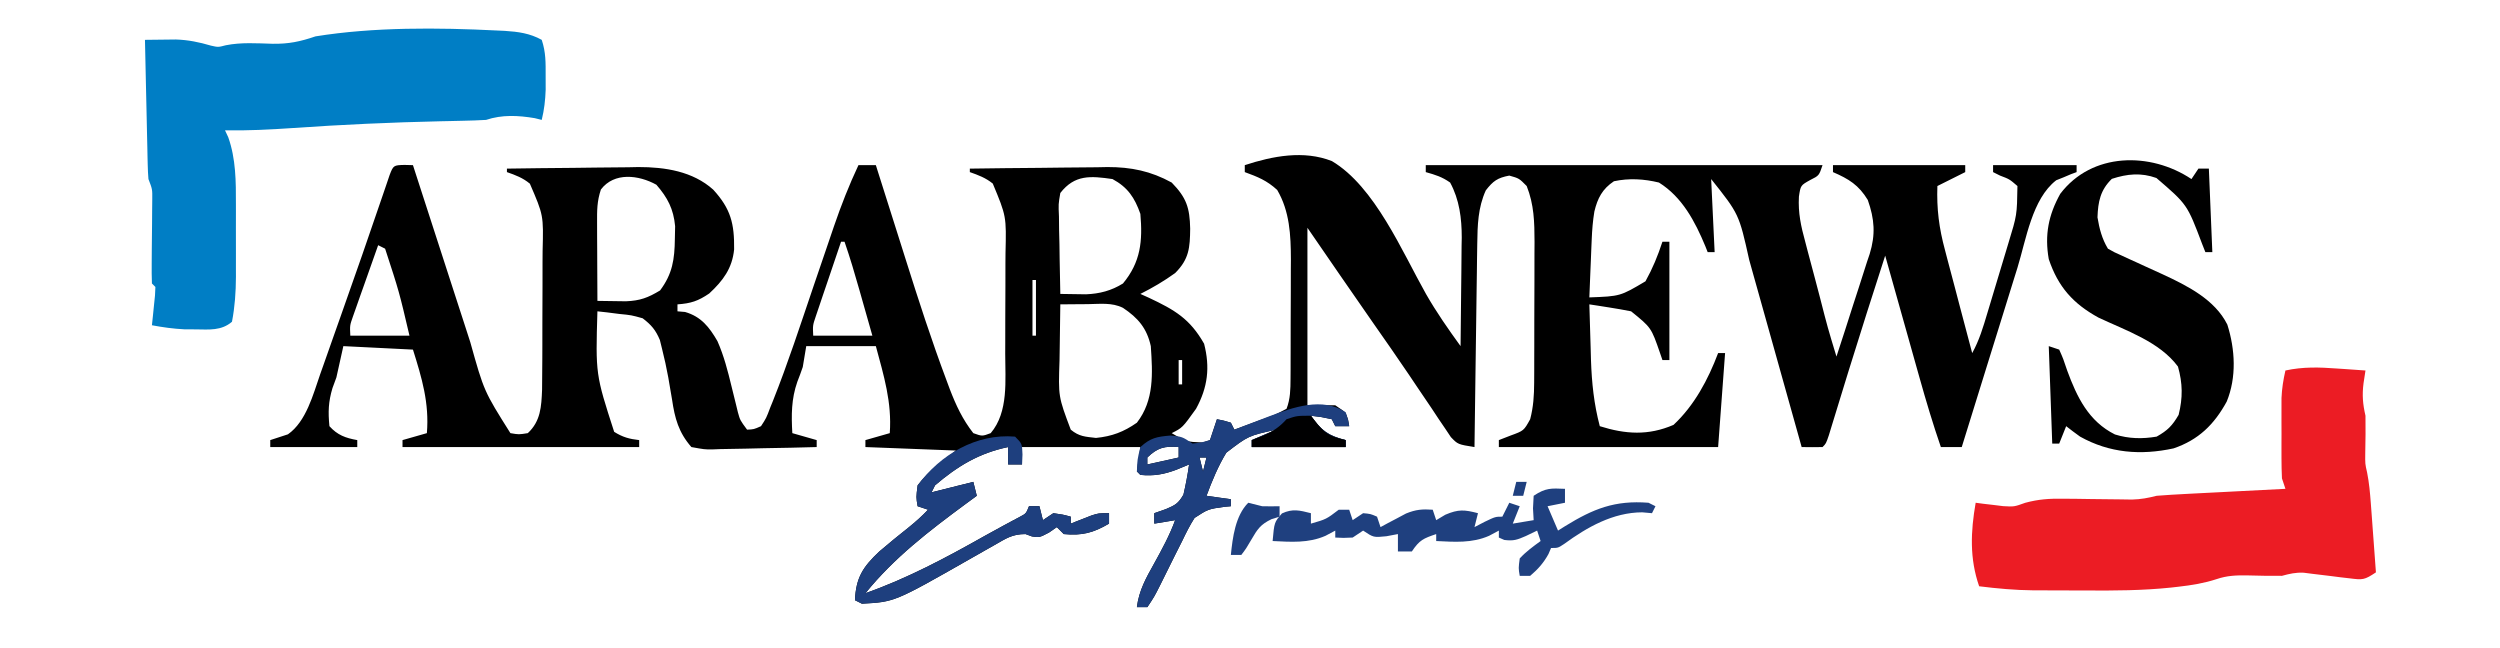
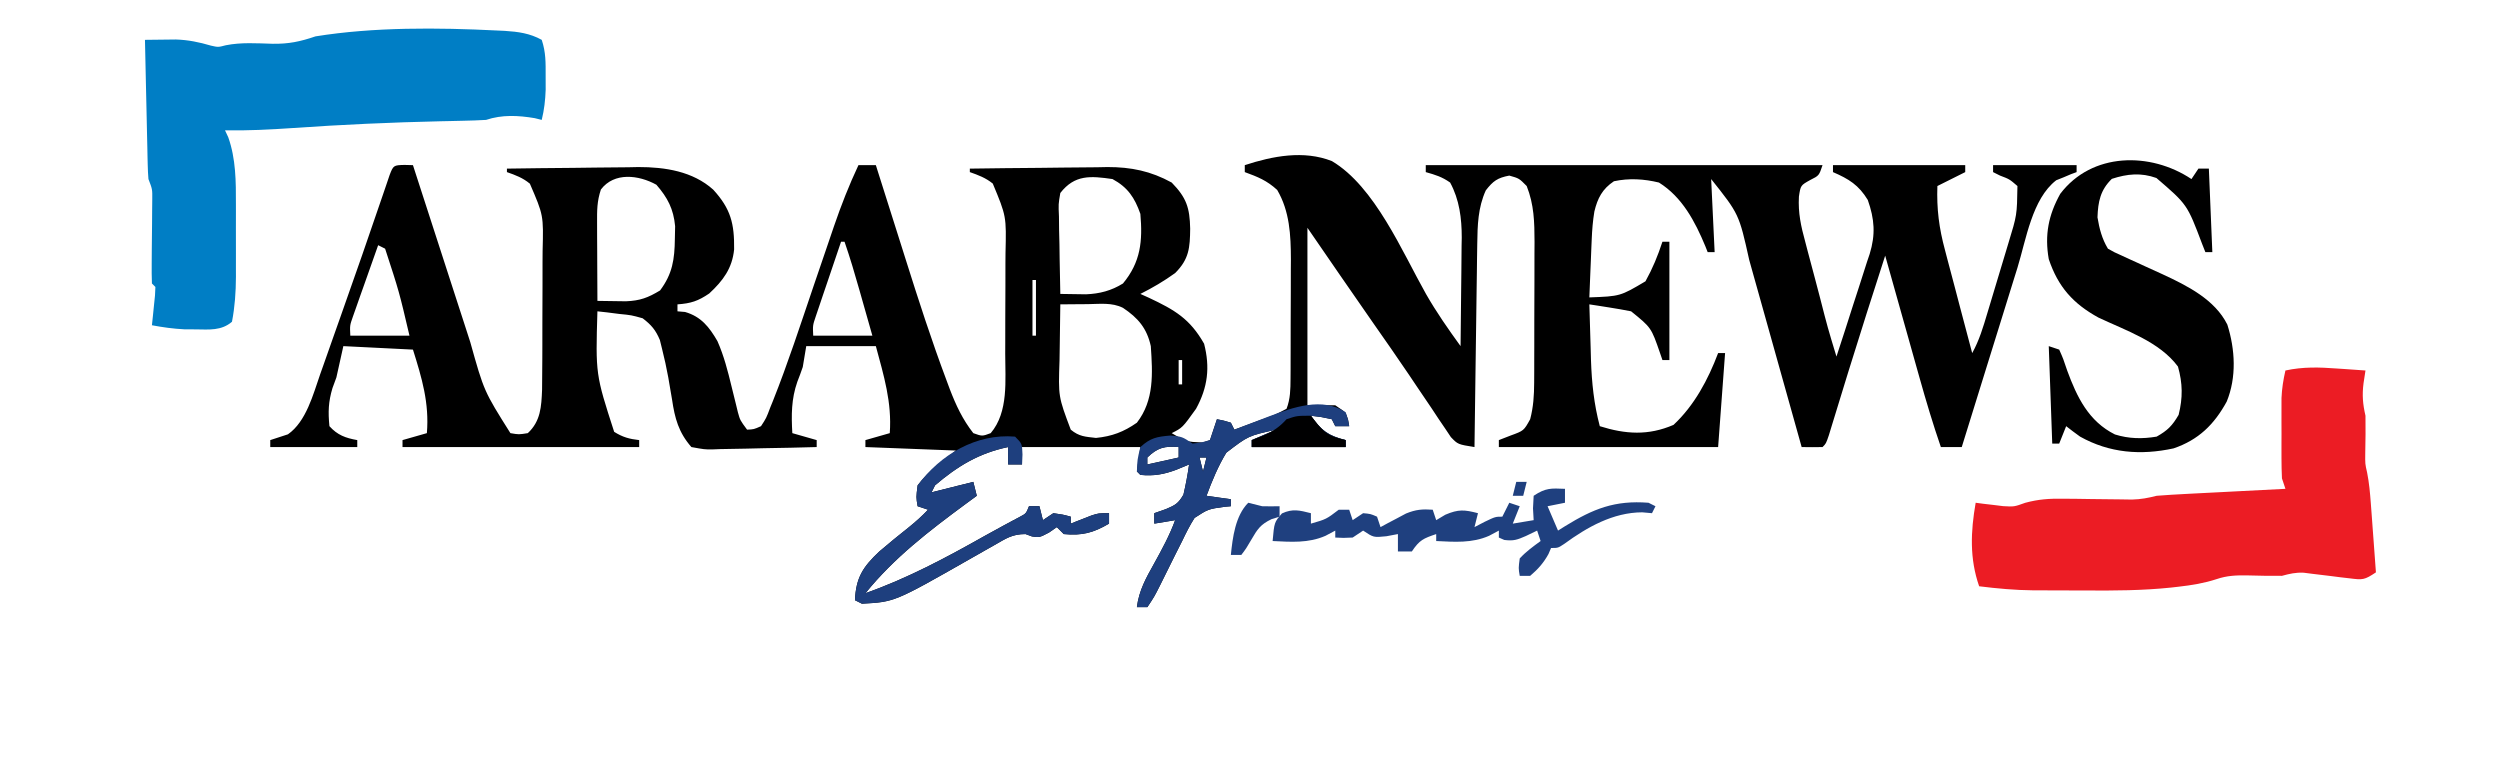
- <svg xmlns="http://www.w3.org/2000/svg" version="1.1" width="653" height="169" viewBox="-32.65 -8.45 718.3 185.9">
+ <svg xmlns="http://www.w3.org/2000/svg" version="1.1" viewBox="-32.65 -8.45 718.3 221.7">
  <path d="M0 0 C1.207 0.031 1.207 0.031 2.438 0.062 C2.687 0.838 2.937 1.613 3.194 2.411 C5.567 9.769 7.949 17.123 10.341 24.474 C11.57 28.253 12.795 32.032 14.013 35.813 C15.191 39.473 16.379 43.13 17.572 46.784 C18.023 48.169 18.47 49.554 18.914 50.941 C22.847 65.006 22.847 65.006 30.438 77.062 C32.853 77.48 32.853 77.48 35.438 77.062 C39.125 73.638 39.341 69.461 39.536 64.618 C39.586 61.623 39.602 58.631 39.605 55.637 C39.609 54.535 39.612 53.432 39.616 52.297 C39.621 49.969 39.623 47.642 39.623 45.315 C39.625 41.773 39.643 38.231 39.662 34.689 C39.665 32.422 39.667 30.154 39.668 27.887 C39.679 26.311 39.679 26.311 39.69 24.704 C39.953 14.459 39.953 14.459 36.032 5.39 C34.003 3.701 31.913 2.932 29.438 2.062 C29.438 1.732 29.438 1.403 29.438 1.062 C35.787 0.96 42.136 0.891 48.487 0.843 C50.643 0.823 52.799 0.796 54.954 0.761 C58.07 0.712 61.185 0.689 64.301 0.672 C65.25 0.651 66.2 0.631 67.178 0.609 C74.86 0.607 82.82 1.816 88.714 7.106 C93.766 12.625 94.803 16.865 94.715 24.273 C94.174 29.715 91.534 33.259 87.562 36.938 C84.34 39.129 82.283 39.788 78.438 40.062 C78.438 40.722 78.438 41.383 78.438 42.062 C79.52 42.155 79.52 42.155 80.625 42.25 C85.225 43.579 87.574 46.571 89.926 50.633 C91.812 54.913 92.9 59.215 94 63.75 C94.413 65.443 94.83 67.134 95.254 68.824 C95.434 69.566 95.614 70.308 95.799 71.073 C96.428 73.345 96.428 73.345 98.438 76.062 C100.37 75.978 100.37 75.978 102.438 75.062 C103.956 72.746 103.956 72.746 105.117 69.645 C105.364 69.041 105.611 68.437 105.865 67.815 C110.191 56.958 113.802 45.81 117.562 34.75 C118.762 31.227 119.964 27.704 121.17 24.183 C121.915 22.007 122.657 19.83 123.394 17.651 C125.453 11.637 127.735 5.818 130.438 0.062 C132.088 0.062 133.738 0.062 135.438 0.062 C135.62 0.642 135.803 1.222 135.991 1.819 C137.931 7.972 139.88 14.123 141.834 20.271 C142.558 22.552 143.279 24.834 143.998 27.116 C147.673 38.774 151.421 50.387 155.719 61.832 C156.034 62.682 156.349 63.532 156.674 64.407 C158.462 69.064 160.355 73.119 163.438 77.062 C165.982 77.979 165.982 77.979 168.438 77.062 C173.628 70.946 172.597 61.793 172.605 54.23 C172.609 53.199 172.612 52.167 172.616 51.104 C172.621 48.928 172.623 46.752 172.623 44.576 C172.625 41.271 172.643 37.967 172.662 34.662 C172.665 32.539 172.667 30.416 172.668 28.293 C172.679 26.828 172.679 26.828 172.69 25.334 C172.942 14.753 172.942 14.753 169.032 5.356 C166.997 3.705 164.896 2.926 162.438 2.062 C162.438 1.732 162.438 1.403 162.438 1.062 C169.09 0.96 175.743 0.891 182.396 0.843 C184.656 0.823 186.916 0.796 189.175 0.761 C192.437 0.712 195.699 0.689 198.961 0.672 C199.959 0.651 200.958 0.631 201.986 0.609 C208.784 0.607 214.433 1.764 220.438 5.062 C224.698 9.427 225.62 12.307 225.75 18.312 C225.684 23.783 225.452 27.048 221.438 31.062 C218.251 33.361 214.949 35.307 211.438 37.062 C212.246 37.426 213.054 37.79 213.887 38.164 C221.305 41.654 225.68 44.204 229.75 51.375 C231.487 58.166 230.824 63.873 227.438 70.062 C223.518 75.522 223.518 75.522 220.438 77.062 C224.602 79.542 224.602 79.542 229.312 79.75 C230.364 79.41 230.364 79.41 231.438 79.062 C232.097 77.082 232.757 75.103 233.438 73.062 C235.375 73.438 235.375 73.438 237.438 74.062 C237.768 74.722 238.097 75.382 238.438 76.062 C240.925 75.165 243.401 74.246 245.875 73.312 C246.582 73.06 247.289 72.807 248.018 72.547 C250.322 71.704 250.322 71.704 253.438 70.062 C254.535 67.22 254.568 64.46 254.583 61.437 C254.589 60.525 254.596 59.614 254.602 58.674 C254.603 57.695 254.604 56.716 254.605 55.707 C254.609 54.691 254.612 53.675 254.616 52.628 C254.621 50.477 254.623 48.326 254.623 46.175 C254.625 42.905 254.643 39.635 254.662 36.365 C254.665 34.271 254.667 32.176 254.668 30.082 C254.679 28.628 254.679 28.628 254.69 27.145 C254.667 20.161 254.35 13.32 250.75 7.188 C247.809 4.485 245.179 3.429 241.438 2.062 C241.438 1.403 241.438 0.743 241.438 0.062 C249.447 -2.562 258.377 -4.288 266.464 -1.107 C278.802 6.206 286.679 24.979 293.501 37.072 C296.489 42.302 299.907 47.187 303.438 52.062 C303.512 46.816 303.566 41.569 303.602 36.322 C303.617 34.54 303.638 32.758 303.664 30.977 C303.701 28.402 303.717 25.829 303.73 23.254 C303.746 22.469 303.761 21.684 303.777 20.876 C303.779 15.365 303.111 9.971 300.438 5.062 C298.1 3.419 296.235 2.854 293.438 2.062 C293.438 1.403 293.438 0.743 293.438 0.062 C331.058 0.062 368.678 0.062 407.438 0.062 C406.438 3.062 406.438 3.062 403.938 4.312 C401.136 5.87 401.136 5.87 400.653 9.103 C400.394 13.855 401.247 17.617 402.492 22.172 C402.824 23.445 402.824 23.445 403.162 24.743 C403.866 27.437 404.589 30.124 405.312 32.812 C405.792 34.634 406.269 36.455 406.746 38.277 C408.911 46.723 408.911 46.723 411.438 55.062 C413.069 50.109 414.671 45.147 416.247 40.176 C416.786 38.489 417.333 36.804 417.889 35.122 C418.689 32.693 419.46 30.256 420.227 27.816 C420.477 27.075 420.728 26.334 420.987 25.571 C422.7 19.975 422.39 15.587 420.438 10.062 C417.825 5.771 415.013 4.038 410.438 2.062 C410.438 1.403 410.438 0.743 410.438 0.062 C422.978 0.062 435.517 0.062 448.438 0.062 C448.438 0.723 448.438 1.383 448.438 2.062 C445.798 3.382 443.158 4.702 440.438 6.062 C440.208 12.634 440.909 18.146 442.625 24.473 C442.847 25.326 443.069 26.178 443.298 27.057 C444.001 29.749 444.719 32.437 445.438 35.125 C445.92 36.963 446.402 38.801 446.883 40.639 C448.056 45.116 449.243 49.59 450.438 54.062 C452.462 50.424 453.602 46.563 454.785 42.594 C455.002 41.876 455.219 41.159 455.442 40.42 C455.898 38.908 456.353 37.395 456.806 35.881 C457.498 33.57 458.195 31.259 458.893 28.949 C459.336 27.477 459.78 26.004 460.223 24.531 C460.43 23.843 460.637 23.154 460.851 22.444 C463.309 14.405 463.309 14.405 463.438 6.062 C461.152 4.091 461.152 4.091 458.438 3.062 C457.777 2.732 457.118 2.402 456.438 2.062 C456.438 1.403 456.438 0.743 456.438 0.062 C464.358 0.062 472.277 0.062 480.438 0.062 C480.438 0.723 480.438 1.383 480.438 2.062 C479.906 2.258 479.375 2.454 478.828 2.656 C477.769 3.105 477.769 3.105 476.688 3.562 C475.991 3.841 475.295 4.119 474.578 4.406 C467.643 9.772 465.937 21.434 463.453 29.5 C462.989 30.991 462.523 32.482 462.058 33.972 C460.842 37.87 459.634 41.77 458.428 45.67 C457.193 49.661 455.95 53.649 454.707 57.637 C452.276 65.443 449.854 73.252 447.438 81.062 C445.457 81.062 443.478 81.062 441.438 81.062 C439.167 74.474 437.181 67.831 435.301 61.121 C435.016 60.113 434.732 59.105 434.439 58.066 C433.541 54.878 432.645 51.689 431.75 48.5 C431.138 46.325 430.525 44.15 429.912 41.975 C428.418 36.671 426.927 31.367 425.438 26.062 C420.118 42.582 420.118 42.582 414.938 59.145 C414.733 59.807 414.529 60.47 414.318 61.153 C413.315 64.41 412.315 67.669 411.321 70.928 C410.777 72.696 410.777 72.696 410.223 74.5 C409.902 75.551 409.581 76.601 409.25 77.684 C408.438 80.062 408.438 80.062 407.438 81.062 C405.438 81.103 403.437 81.105 401.438 81.062 C401.094 79.83 401.094 79.83 400.743 78.573 C398.574 70.803 396.398 63.035 394.213 55.27 C393.09 51.278 391.97 47.286 390.857 43.292 C389.781 39.432 388.698 35.574 387.608 31.718 C387.196 30.251 386.786 28.784 386.379 27.316 C383.44 14.114 383.44 14.114 375.438 4.062 C375.767 10.992 376.098 17.922 376.438 25.062 C375.777 25.062 375.118 25.062 374.438 25.062 C374.218 24.506 373.999 23.949 373.773 23.375 C370.823 16.274 367.14 9.247 360.438 5.062 C356.103 4.012 351.863 3.759 347.5 4.688 C344.175 6.904 342.798 9.556 341.879 13.399 C341.435 16.076 341.232 18.653 341.121 21.363 C341.079 22.34 341.037 23.316 340.994 24.322 C340.935 25.833 340.935 25.833 340.875 27.375 C340.832 28.402 340.789 29.428 340.744 30.486 C340.638 33.012 340.536 35.537 340.438 38.062 C349.308 37.734 349.308 37.734 356.562 33.438 C358.646 29.687 360.103 26.137 361.438 22.062 C362.098 22.062 362.757 22.062 363.438 22.062 C363.438 33.282 363.438 44.502 363.438 56.062 C362.777 56.062 362.118 56.062 361.438 56.062 C361.207 55.387 360.976 54.712 360.738 54.016 C358.221 46.738 358.221 46.738 352.438 42.062 C350.384 41.651 348.319 41.291 346.25 40.969 C345.163 40.797 344.077 40.625 342.957 40.447 C342.126 40.32 341.294 40.193 340.438 40.062 C340.548 44.209 340.679 48.354 340.812 52.5 C340.859 54.247 340.859 54.247 340.906 56.029 C341.13 62.637 341.754 68.665 343.438 75.062 C350.843 77.394 357.368 77.818 364.625 74.688 C370.614 69.098 374.561 61.676 377.438 54.062 C378.098 54.062 378.757 54.062 379.438 54.062 C378.777 62.972 378.118 71.882 377.438 81.062 C356.647 81.062 335.858 81.062 314.438 81.062 C314.438 80.403 314.438 79.743 314.438 79.062 C315.551 78.629 316.665 78.196 317.812 77.75 C321.613 76.363 321.613 76.363 323.438 73.062 C324.366 69.53 324.568 66.2 324.583 62.557 C324.589 61.479 324.596 60.401 324.602 59.29 C324.603 58.135 324.604 56.979 324.605 55.789 C324.609 54.592 324.612 53.395 324.616 52.161 C324.621 49.631 324.623 47.101 324.623 44.571 C324.625 40.709 324.643 36.847 324.662 32.984 C324.665 30.523 324.667 28.063 324.668 25.602 C324.679 23.875 324.679 23.875 324.69 22.113 C324.674 16.4 324.56 11.406 322.438 6.062 C320.259 3.854 320.259 3.854 317.438 3.062 C314.055 3.707 312.8 4.597 310.688 7.312 C308.432 12.274 308.306 17.321 308.232 22.71 C308.212 24.011 308.192 25.312 308.172 26.653 C308.155 28.057 308.138 29.462 308.121 30.867 C308.101 32.316 308.08 33.765 308.058 35.213 C308.003 39.011 307.954 42.808 307.905 46.606 C307.855 50.487 307.799 54.369 307.744 58.25 C307.637 65.854 307.535 73.458 307.438 81.062 C302.66 80.295 302.66 80.295 300.655 78.203 C299.842 76.985 299.842 76.985 299.012 75.742 C298.388 74.826 297.764 73.909 297.122 72.965 C296.463 71.966 295.804 70.967 295.125 69.938 C293.698 67.829 292.271 65.721 290.844 63.613 C289.751 61.984 289.751 61.984 288.637 60.323 C285.192 55.216 281.656 50.173 278.125 45.125 C271.854 36.132 265.649 27.097 259.438 18.062 C259.438 34.892 259.438 51.722 259.438 69.062 C262.077 69.062 264.717 69.062 267.438 69.062 C270.438 71.062 270.438 71.062 271.125 73.188 C271.228 73.806 271.331 74.425 271.438 75.062 C270.118 75.062 268.798 75.062 267.438 75.062 C267.108 74.403 266.777 73.743 266.438 73.062 C263.408 72.405 263.408 72.405 260.438 72.062 C263.321 76.277 265.481 77.823 270.438 79.062 C270.438 79.722 270.438 80.382 270.438 81.062 C261.527 81.062 252.618 81.062 243.438 81.062 C243.438 80.403 243.438 79.743 243.438 79.062 C245.748 78.073 248.058 77.082 250.438 76.062 C242.45 77.831 242.45 77.831 236.135 82.673 C233.748 86.594 232.035 90.77 230.438 95.062 C232.748 95.392 235.058 95.722 237.438 96.062 C237.438 96.722 237.438 97.382 237.438 98.062 C236.846 98.114 236.254 98.166 235.645 98.219 C230.92 98.884 230.92 98.884 227.008 101.414 C225.633 103.566 224.54 105.756 223.438 108.062 C222.771 109.391 222.101 110.717 221.43 112.043 C220.002 114.87 218.598 117.706 217.207 120.551 C215.438 124.062 215.438 124.062 213.438 127.062 C212.447 127.062 211.458 127.062 210.438 127.062 C211.035 122.285 213.064 118.693 215.375 114.562 C217.644 110.464 219.817 106.474 221.438 102.062 C219.458 102.392 217.477 102.722 215.438 103.062 C215.438 102.073 215.438 101.082 215.438 100.062 C217.108 99.475 217.108 99.475 218.812 98.875 C221.503 97.714 222.27 97.345 223.812 94.75 C224.484 91.864 225.028 88.997 225.438 86.062 C224.241 86.558 223.045 87.052 221.812 87.562 C218.226 88.913 215.304 89.44 211.438 89.062 C211.107 88.733 210.778 88.403 210.438 88.062 C210.768 85.752 211.097 83.442 211.438 81.062 C200.218 81.062 188.998 81.062 177.438 81.062 C177.438 82.713 177.438 84.362 177.438 86.062 C176.118 86.062 174.798 86.062 173.438 86.062 C173.438 84.412 173.438 82.763 173.438 81.062 C165.08 82.803 158.908 86.531 152.438 92.062 C152.107 92.722 151.778 93.382 151.438 94.062 C155.398 93.073 159.357 92.082 163.438 91.062 C163.768 92.382 164.097 93.703 164.438 95.062 C163.399 95.824 162.36 96.586 161.289 97.371 C150.768 105.138 140.711 112.829 132.438 123.062 C144.598 118.744 155.658 112.825 166.878 106.496 C168.599 105.532 170.33 104.583 172.067 103.649 C172.883 103.209 173.699 102.769 174.539 102.316 C175.267 101.929 175.995 101.542 176.745 101.143 C178.602 100.161 178.602 100.161 179.438 98.062 C180.428 98.062 181.417 98.062 182.438 98.062 C182.768 99.382 183.097 100.703 183.438 102.062 C184.428 101.403 185.417 100.743 186.438 100.062 C189.125 100.438 189.125 100.438 191.438 101.062 C191.438 101.722 191.438 102.382 191.438 103.062 C191.98 102.846 192.523 102.629 193.082 102.406 C193.797 102.128 194.513 101.849 195.25 101.562 C195.958 101.284 196.665 101.006 197.395 100.719 C199.438 100.062 199.438 100.062 202.438 100.062 C202.438 101.052 202.438 102.043 202.438 103.062 C197.911 105.712 194.684 106.567 189.438 106.062 C188.778 105.403 188.118 104.743 187.438 104.062 C186.324 104.836 186.324 104.836 185.188 105.625 C182.438 107.062 182.438 107.062 180.312 106.75 C179.694 106.523 179.075 106.296 178.438 106.062 C174.62 106.062 172.867 107.315 169.555 109.203 C168.981 109.527 168.407 109.85 167.816 110.183 C165.978 111.22 164.145 112.266 162.312 113.312 C140.791 125.57 140.791 125.57 131.438 126.062 C130.778 125.733 130.118 125.403 129.438 125.062 C129.702 118.58 131.759 115.461 136.438 111.062 C139.233 108.677 142.067 106.358 144.949 104.078 C146.916 102.485 148.702 100.897 150.438 99.062 C149.447 98.733 148.458 98.403 147.438 98.062 C147 95.5 147 95.5 147.438 92.062 C150.522 88.035 154.399 85.091 158.438 82.062 C145.567 81.567 145.567 81.567 132.438 81.062 C132.438 80.403 132.438 79.743 132.438 79.062 C135.903 78.073 135.903 78.073 139.438 77.062 C140.073 68.167 137.737 60.615 135.438 52.062 C128.838 52.062 122.237 52.062 115.438 52.062 C115.108 54.042 114.778 56.023 114.438 58.062 C113.949 59.491 113.43 60.909 112.875 62.312 C111.137 67.266 111.145 71.866 111.438 77.062 C113.748 77.722 116.058 78.382 118.438 79.062 C118.438 79.722 118.438 80.382 118.438 81.062 C113.384 81.211 108.332 81.32 103.276 81.392 C101.557 81.422 99.839 81.463 98.12 81.515 C95.647 81.588 93.177 81.622 90.703 81.648 C89.936 81.679 89.17 81.71 88.379 81.742 C86.196 81.744 86.196 81.744 82.438 81.062 C78.759 76.864 77.667 72.779 76.875 67.375 C76.636 65.959 76.394 64.544 76.148 63.129 C76.031 62.439 75.913 61.75 75.792 61.04 C75.295 58.269 74.683 55.543 74 52.812 C73.795 51.982 73.59 51.152 73.379 50.297 C72.16 47.403 70.936 45.978 68.438 44.062 C65.184 43.154 65.184 43.154 61.688 42.812 C60.517 42.663 59.347 42.513 58.141 42.359 C57.249 42.261 56.357 42.163 55.438 42.062 C54.906 60.16 54.906 60.16 60.25 76.688 C62.676 78.212 64.602 78.747 67.438 79.062 C67.438 79.722 67.438 80.382 67.438 81.062 C44.998 81.062 22.558 81.062 -0.562 81.062 C-0.562 80.403 -0.562 79.743 -0.562 79.062 C2.902 78.073 2.902 78.073 6.438 77.062 C7.156 68.398 5.008 61.256 2.438 53.062 C-4.162 52.733 -10.762 52.403 -17.562 52.062 C-18.223 55.032 -18.883 58.002 -19.562 61.062 C-19.934 62.073 -20.305 63.084 -20.688 64.125 C-21.865 68.077 -21.968 70.938 -21.562 75.062 C-19.237 77.637 -16.938 78.46 -13.562 79.062 C-13.562 79.722 -13.562 80.382 -13.562 81.062 C-21.812 81.062 -30.062 81.062 -38.562 81.062 C-38.562 80.403 -38.562 79.743 -38.562 79.062 C-36.87 78.509 -35.177 77.956 -33.484 77.402 C-28.234 73.742 -26.232 65.916 -24.207 60.105 C-23.752 58.826 -23.752 58.826 -23.288 57.52 C-22.31 54.766 -21.343 52.008 -20.375 49.25 C-19.705 47.356 -19.034 45.462 -18.363 43.569 C-14.206 31.824 -10.094 20.062 -6.089 8.264 C-5.6 6.832 -5.6 6.832 -5.102 5.371 C-4.825 4.554 -4.549 3.738 -4.264 2.896 C-3.2 0.115 -3.095 0.075 0 0 Z M56.438 7.062 C55.298 10.48 55.324 13.097 55.34 16.699 C55.343 17.998 55.346 19.297 55.35 20.635 C55.358 22.007 55.366 23.378 55.375 24.75 C55.38 26.133 55.385 27.517 55.389 28.9 C55.4 32.288 55.417 35.675 55.438 39.062 C57.187 39.095 58.937 39.118 60.688 39.137 C61.662 39.15 62.637 39.164 63.641 39.178 C67.693 39.01 69.961 38.163 73.438 36.062 C77.014 31.294 77.613 27.111 77.688 21.25 C77.713 20.047 77.739 18.845 77.766 17.605 C77.307 12.657 75.607 9.409 72.375 5.688 C67.299 2.879 60.271 2.003 56.438 7.062 Z M188.438 8.062 C187.887 11.251 187.887 11.251 188.047 14.797 C188.06 16.092 188.073 17.388 188.086 18.723 C188.119 20.086 188.153 21.449 188.188 22.812 C188.208 24.191 188.226 25.57 188.242 26.949 C188.289 30.321 188.355 33.691 188.438 37.062 C190.013 37.093 191.588 37.115 193.164 37.133 C194.041 37.146 194.919 37.159 195.823 37.172 C199.752 37.007 203.089 36.143 206.438 34.062 C211.561 27.888 212.115 21.85 211.438 14.062 C209.795 9.393 207.821 6.437 203.438 4.062 C197.133 3.145 192.579 2.747 188.438 8.062 Z M86.438 20.062 C87.438 24.062 87.438 24.062 87.438 24.062 Z M125.438 22.062 C124.097 25.998 122.766 29.936 121.438 33.875 C120.865 35.554 120.865 35.554 120.281 37.268 C119.92 38.341 119.559 39.414 119.188 40.52 C118.852 41.509 118.517 42.499 118.172 43.519 C117.299 46.102 117.299 46.102 117.438 49.062 C123.047 49.062 128.657 49.062 134.438 49.062 C133.481 45.687 132.522 42.312 131.562 38.938 C131.158 37.511 131.158 37.511 130.746 36.055 C129.408 31.353 128.04 26.683 126.438 22.062 C126.108 22.062 125.778 22.062 125.438 22.062 Z M-7.562 23.062 C-8.903 26.831 -10.234 30.602 -11.562 34.375 C-11.944 35.447 -12.326 36.519 -12.719 37.623 C-13.08 38.651 -13.441 39.679 -13.812 40.738 C-14.315 42.16 -14.315 42.16 -14.828 43.611 C-15.706 46.115 -15.706 46.115 -15.562 49.062 C-9.953 49.062 -4.343 49.062 1.438 49.062 C-1.529 36.404 -1.529 36.404 -5.562 24.062 C-6.223 23.733 -6.883 23.402 -7.562 23.062 Z M180.438 33.062 C180.438 38.343 180.438 43.623 180.438 49.062 C180.768 49.062 181.097 49.062 181.438 49.062 C181.438 43.782 181.438 38.502 181.438 33.062 C181.107 33.062 180.778 33.062 180.438 33.062 Z M188.438 40.062 C188.363 44.064 188.309 48.066 188.273 52.068 C188.258 53.427 188.237 54.786 188.211 56.144 C187.854 66.552 187.854 66.552 191.438 76.062 C193.86 78.052 195.55 78.075 198.688 78.438 C203.295 77.977 206.644 76.708 210.438 74.062 C215.444 67.603 214.963 59.9 214.438 52.062 C213.317 46.945 210.786 43.961 206.438 41.062 C203.249 39.468 199.809 39.961 196.312 40 C195.181 40.007 195.181 40.007 194.027 40.014 C192.164 40.025 190.301 40.043 188.438 40.062 Z M222.438 56.062 C222.438 58.373 222.438 60.682 222.438 63.062 C222.768 63.062 223.097 63.062 223.438 63.062 C223.438 60.752 223.438 58.443 223.438 56.062 C223.107 56.062 222.778 56.062 222.438 56.062 Z M84.438 60.062 C85.438 63.062 85.438 63.062 85.438 63.062 Z M213.438 84.062 C213.438 84.722 213.438 85.382 213.438 86.062 C216.407 85.403 219.377 84.743 222.438 84.062 C222.438 83.073 222.438 82.082 222.438 81.062 C218.387 80.725 216.394 81.215 213.438 84.062 Z M228.438 84.062 C228.768 85.382 229.097 86.703 229.438 88.062 C229.768 86.743 230.097 85.422 230.438 84.062 C229.778 84.062 229.118 84.062 228.438 84.062 Z " fill="#000000" transform="translate(83.5625,38.9375)" />
  <path d="M0 0 C0.744 0.035 1.487 0.069 2.254 0.105 C6.12 0.354 9.458 0.799 12.875 2.688 C14.078 6.295 14.007 9.26 14 13.062 C14.004 15.023 14.004 15.023 14.008 17.023 C13.897 20.068 13.592 22.74 12.875 25.688 C12.215 25.523 11.555 25.358 10.875 25.188 C6.103 24.392 1.519 24.14 -3.125 25.688 C-5.325 25.817 -7.528 25.89 -9.73 25.934 C-11.106 25.965 -12.481 25.997 -13.856 26.03 C-14.945 26.053 -14.945 26.053 -16.056 26.076 C-30.291 26.384 -44.475 27.038 -58.678 28.027 C-65.181 28.473 -71.607 28.794 -78.125 28.688 C-77.661 29.677 -77.661 29.677 -77.188 30.688 C-74.998 36.869 -74.973 43.386 -74.992 49.879 C-74.991 51.002 -74.991 51.002 -74.989 52.148 C-74.989 53.719 -74.99 55.29 -74.995 56.86 C-75 59.247 -74.995 61.634 -74.988 64.021 C-74.989 65.557 -74.99 67.093 -74.992 68.629 C-74.99 69.333 -74.988 70.038 -74.986 70.763 C-75.007 75.153 -75.292 79.374 -76.125 83.688 C-79.165 86.292 -82.638 85.925 -86.5 85.875 C-88.151 85.865 -88.151 85.865 -89.836 85.855 C-93.005 85.694 -96.009 85.276 -99.125 84.688 C-99.041 83.905 -98.957 83.123 -98.871 82.316 C-98.769 81.304 -98.667 80.293 -98.562 79.25 C-98.458 78.241 -98.354 77.231 -98.246 76.191 C-98.206 75.365 -98.166 74.539 -98.125 73.688 C-98.455 73.358 -98.785 73.028 -99.125 72.688 C-99.2 70.723 -99.208 68.755 -99.188 66.789 C-99.18 65.588 -99.172 64.386 -99.164 63.148 C-99.138 60.599 -99.112 58.049 -99.086 55.5 C-99.078 54.296 -99.07 53.092 -99.062 51.852 C-99.051 50.742 -99.039 49.633 -99.027 48.491 C-98.996 45.604 -98.996 45.604 -100.125 42.688 C-100.237 41.353 -100.301 40.014 -100.33 38.675 C-100.35 37.874 -100.37 37.074 -100.391 36.249 C-100.407 35.39 -100.424 34.53 -100.441 33.645 C-100.462 32.761 -100.483 31.877 -100.504 30.967 C-100.57 28.145 -100.629 25.322 -100.688 22.5 C-100.731 20.587 -100.774 18.673 -100.818 16.76 C-100.925 12.069 -101.027 7.378 -101.125 2.688 C-99.228 2.659 -97.331 2.638 -95.434 2.621 C-94.377 2.609 -93.321 2.596 -92.232 2.584 C-88.677 2.702 -85.556 3.346 -82.16 4.348 C-80.089 4.817 -80.089 4.817 -77.898 4.242 C-73.457 3.354 -68.96 3.684 -64.451 3.814 C-59.841 3.884 -56.52 3.193 -52.125 1.688 C-35.368 -1.015 -16.952 -0.846 0 0 Z " fill="#007EC5" transform="translate(110.125,0.3125)" />
  <path d="M0 0 C0.784 0.052 1.567 0.104 2.375 0.158 C4.292 0.287 6.209 0.424 8.125 0.562 C7.847 2.388 7.847 2.388 7.562 4.25 C7.134 7.646 7.352 10.215 8.125 13.562 C8.191 17.109 8.124 20.641 8.062 24.188 C8.021 27.406 8.021 27.406 8.595 29.887 C9.181 32.845 9.438 35.731 9.66 38.738 C9.747 39.895 9.834 41.052 9.924 42.244 C10.011 43.442 10.098 44.641 10.188 45.875 C10.324 47.701 10.324 47.701 10.463 49.564 C10.686 52.564 10.907 55.563 11.125 58.562 C7.805 60.776 7.335 60.757 3.598 60.285 C2.723 60.184 1.848 60.083 0.947 59.979 C0.037 59.862 -0.874 59.745 -1.812 59.625 C-3.612 59.401 -5.413 59.183 -7.215 58.973 C-8.013 58.871 -8.811 58.769 -9.633 58.664 C-11.958 58.559 -13.644 58.956 -15.875 59.562 C-19.208 59.587 -22.525 59.538 -25.855 59.436 C-29.014 59.385 -31.64 59.483 -34.645 60.503 C-38.243 61.683 -41.756 62.25 -45.5 62.676 C-46.234 62.76 -46.967 62.844 -47.723 62.931 C-55.917 63.788 -64.094 63.829 -72.326 63.768 C-74.901 63.75 -77.476 63.748 -80.051 63.748 C-81.721 63.743 -83.392 63.737 -85.062 63.73 C-85.816 63.729 -86.569 63.728 -87.345 63.727 C-92.583 63.681 -97.676 63.207 -102.875 62.562 C-105.66 54.556 -105.314 46.836 -103.875 38.562 C-103.162 38.658 -102.449 38.753 -101.715 38.852 C-100.757 38.962 -99.799 39.073 -98.812 39.188 C-97.873 39.304 -96.933 39.42 -95.965 39.539 C-92.802 39.717 -92.802 39.717 -89.626 38.574 C-85.802 37.543 -82.716 37.347 -78.77 37.402 C-77.457 37.413 -76.144 37.424 -74.791 37.436 C-73.423 37.456 -72.055 37.478 -70.688 37.5 C-67.986 37.537 -65.284 37.565 -62.582 37.59 C-61.391 37.608 -60.199 37.626 -58.972 37.644 C-56.316 37.574 -54.41 37.198 -51.875 36.562 C-49.044 36.344 -46.226 36.166 -43.391 36.027 C-42.575 35.984 -41.759 35.941 -40.919 35.897 C-38.321 35.761 -35.723 35.63 -33.125 35.5 C-31.361 35.409 -29.596 35.317 -27.832 35.225 C-23.513 35 -19.194 34.78 -14.875 34.562 C-15.205 33.572 -15.535 32.583 -15.875 31.562 C-15.969 29.629 -16.006 27.693 -16.008 25.758 C-16.009 24.617 -16.01 23.476 -16.012 22.301 C-16.008 21.108 -16.004 19.916 -16 18.688 C-16.004 17.503 -16.008 16.318 -16.012 15.098 C-16.01 13.954 -16.009 12.811 -16.008 11.633 C-16.007 10.589 -16.006 9.545 -16.004 8.469 C-15.882 5.726 -15.494 3.233 -14.875 0.562 C-9.772 -0.538 -5.154 -0.38 0 0 Z " fill="#EC1C24" transform="translate(638.875,97.4375)" />
  <path d="M0 0 C0.66 -0.99 1.32 -1.98 2 -3 C2.99 -3 3.98 -3 5 -3 C5.495 8.88 5.495 8.88 6 21 C5.34 21 4.68 21 4 21 C3.685 20.203 3.371 19.407 3.047 18.586 C-1.214 7.299 -1.214 7.299 -10.07 -0.309 C-14.48 -1.889 -18.425 -1.514 -22.875 -0.062 C-26.168 3.134 -26.844 6.478 -27 11 C-26.467 14.244 -25.708 17.176 -24 20 C-22.156 21.045 -22.156 21.045 -20 22 C-19.316 22.316 -18.633 22.632 -17.929 22.958 C-17.205 23.286 -16.48 23.615 -15.734 23.953 C-14.926 24.326 -14.118 24.698 -13.285 25.082 C-11.614 25.852 -9.939 26.615 -8.262 27.371 C-1.249 30.627 6.718 34.588 10.312 41.824 C12.567 48.96 12.995 56.947 10.129 63.938 C6.523 70.526 2.041 74.931 -5.129 77.375 C-14.538 79.423 -23.552 78.73 -32 74 C-33.353 73.026 -34.692 72.033 -36 71 C-36.66 72.65 -37.32 74.3 -38 76 C-38.66 76 -39.32 76 -40 76 C-40.33 66.76 -40.66 57.52 -41 48 C-40.01 48.33 -39.02 48.66 -38 49 C-36.824 51.66 -36.824 51.66 -35.688 55.062 C-32.9 62.651 -29.535 69.62 -21.992 73.375 C-17.992 74.63 -14.117 74.691 -10 74 C-6.845 72.226 -5.493 70.845 -3.688 67.75 C-2.455 62.821 -2.523 58.704 -3.875 53.875 C-9.154 46.732 -18.846 43.515 -26.703 39.809 C-34.019 35.795 -38.322 30.967 -41 23 C-42.219 16.098 -41.096 10.337 -37.695 4.234 C-28.616 -7.732 -11.788 -7.859 0 0 Z " fill="#000000" transform="translate(597,43)" />
  <path d="M0 0 C0.688 2.125 0.688 2.125 1 4 C-0.32 4 -1.64 4 -3 4 C-3.495 3.01 -3.495 3.01 -4 2 C-7.029 1.342 -7.029 1.342 -10 1 C-7.117 5.214 -4.957 6.761 0 8 C0 8.66 0 9.32 0 10 C-8.91 10 -17.82 10 -27 10 C-27 9.34 -27 8.68 -27 8 C-23.535 6.515 -23.535 6.515 -20 5 C-27.987 6.769 -27.987 6.769 -34.303 11.611 C-36.689 15.531 -38.403 19.707 -40 24 C-37.69 24.33 -35.38 24.66 -33 25 C-33 25.66 -33 26.32 -33 27 C-33.592 27.052 -34.183 27.103 -34.793 27.156 C-39.518 27.822 -39.518 27.822 -43.43 30.352 C-44.804 32.504 -45.897 34.694 -47 37 C-47.667 38.328 -48.336 39.655 -49.008 40.98 C-50.435 43.807 -51.839 46.644 -53.23 49.488 C-55 53 -55 53 -57 56 C-57.99 56 -58.98 56 -60 56 C-59.403 51.223 -57.373 47.631 -55.062 43.5 C-52.794 39.401 -50.62 35.411 -49 31 C-51.97 31.495 -51.97 31.495 -55 32 C-55 31.01 -55 30.02 -55 29 C-53.886 28.608 -52.773 28.216 -51.625 27.812 C-48.934 26.652 -48.168 26.282 -46.625 23.688 C-45.954 20.802 -45.409 17.935 -45 15 C-46.196 15.495 -47.392 15.99 -48.625 16.5 C-52.212 17.851 -55.133 18.377 -59 18 C-59.33 17.67 -59.66 17.34 -60 17 C-59.875 13.625 -59.875 13.625 -59 10 C-56.102 7.358 -54.286 7.025 -50.375 6.688 C-47 7 -47 7 -44 9 C-41.354 8.688 -41.354 8.688 -39 8 C-38.34 6.02 -37.68 4.04 -37 2 C-35.062 2.375 -35.062 2.375 -33 3 C-32.67 3.66 -32.34 4.32 -32 5 C-30.903 4.578 -29.806 4.157 -28.676 3.723 C-27.221 3.169 -25.767 2.616 -24.312 2.062 C-23.591 1.785 -22.87 1.507 -22.127 1.221 C-15.145 -1.425 -6.705 -4.47 0 0 Z M-57 13 C-57 13.66 -57 14.32 -57 15 C-54.03 14.34 -51.06 13.68 -48 13 C-48 12.01 -48 11.02 -48 10 C-52.05 9.662 -54.043 10.153 -57 13 Z M-42 13 C-41.67 14.32 -41.34 15.64 -41 17 C-40.67 15.68 -40.34 14.36 -40 13 C-40.66 13 -41.32 13 -42 13 Z " fill="#1E3F7E" transform="translate(354,110)" />
  <path d="M0 0 C0 1.32 0 2.64 0 4 C-1.65 4.33 -3.3 4.66 -5 5 C-4.01 7.31 -3.02 9.62 -2 12 C-1.348 11.59 -0.695 11.18 -0.023 10.758 C8.155 5.715 14.298 3.25 24 4 C24.99 4.495 24.99 4.495 26 5 C25.67 5.66 25.34 6.32 25 7 C23.608 6.876 23.608 6.876 22.188 6.75 C13.801 6.784 6.371 11.011 -0.223 15.828 C-2 17 -2 17 -4 17 C-4.371 17.866 -4.371 17.866 -4.75 18.75 C-6.194 21.349 -7.735 23.078 -10 25 C-10.99 25 -11.98 25 -13 25 C-13.375 22.812 -13.375 22.812 -13 20 C-11.16 18.01 -9.208 16.61 -7 15 C-7.495 13.515 -7.495 13.515 -8 12 C-9.072 12.516 -10.145 13.031 -11.25 13.562 C-13.715 14.632 -14.721 15.036 -17.438 14.688 C-17.953 14.461 -18.469 14.234 -19 14 C-19 13.34 -19 12.68 -19 12 C-19.928 12.495 -20.856 12.99 -21.812 13.5 C-26.74 15.659 -31.723 15.258 -37 15 C-37 14.34 -37 13.68 -37 13 C-40.653 14.25 -41.781 14.671 -44 18 C-45.32 18 -46.64 18 -48 18 C-48 16.35 -48 14.7 -48 13 C-49.093 13.206 -50.186 13.412 -51.312 13.625 C-55 14 -55 14 -58 12 C-58.99 12.66 -59.98 13.32 -61 14 C-63.688 14.125 -63.688 14.125 -66 14 C-66 13.34 -66 12.68 -66 12 C-66.928 12.495 -67.856 12.99 -68.812 13.5 C-73.74 15.659 -78.723 15.258 -84 15 C-83.52 9.597 -83.52 9.597 -81.312 7.062 C-78.215 5.639 -76.245 6.189 -73 7 C-73 7.99 -73 8.98 -73 10 C-68.585 8.73 -68.585 8.73 -65 6 C-64.01 6 -63.02 6 -62 6 C-61.67 6.99 -61.34 7.98 -61 9 C-60.01 8.34 -59.02 7.68 -58 7 C-55.875 7.188 -55.875 7.188 -54 8 C-53.67 8.99 -53.34 9.98 -53 11 C-52.336 10.639 -51.672 10.278 -50.988 9.906 C-50.105 9.442 -49.222 8.978 -48.312 8.5 C-47.442 8.036 -46.572 7.572 -45.676 7.094 C-42.882 5.952 -40.984 5.785 -38 6 C-37.505 7.485 -37.505 7.485 -37 9 C-36.134 8.484 -35.267 7.969 -34.375 7.438 C-30.606 5.832 -28.891 5.981 -25 7 C-25.33 8.32 -25.66 9.64 -26 11 C-25.051 10.505 -24.102 10.01 -23.125 9.5 C-20 8 -20 8 -18 8 C-17.34 6.68 -16.68 5.36 -16 4 C-15.01 4.33 -14.02 4.66 -13 5 C-13.66 6.65 -14.32 8.3 -15 10 C-12.03 9.505 -12.03 9.505 -9 9 C-9.062 7.886 -9.124 6.772 -9.188 5.625 C-9.095 3.831 -9.095 3.831 -9 2 C-5.565 -0.29 -4.015 -0.178 0 0 Z " fill="#1F407F" transform="translate(417,132)" />
  <path d="M0 0 C2 2 2 2 2.125 5.125 C2.084 6.074 2.042 7.022 2 8 C0.68 8 -0.64 8 -2 8 C-2 6.35 -2 4.7 -2 3 C-10.358 4.74 -16.529 8.469 -23 14 C-23.33 14.66 -23.66 15.32 -24 16 C-20.04 15.01 -16.08 14.02 -12 13 C-11.505 14.98 -11.505 14.98 -11 17 C-12.558 18.143 -12.558 18.143 -14.148 19.309 C-24.67 27.075 -34.726 34.767 -43 45 C-30.84 40.681 -19.78 34.763 -8.56 28.433 C-6.838 27.469 -5.108 26.521 -3.37 25.586 C-2.554 25.147 -1.739 24.707 -0.898 24.254 C0.193 23.673 0.193 23.673 1.307 23.08 C3.164 22.099 3.164 22.099 4 20 C4.99 20 5.98 20 7 20 C7.495 21.98 7.495 21.98 8 24 C8.99 23.34 9.98 22.68 11 22 C13.688 22.375 13.688 22.375 16 23 C16 23.66 16 24.32 16 25 C16.543 24.783 17.085 24.567 17.645 24.344 C18.36 24.065 19.075 23.787 19.812 23.5 C20.52 23.222 21.228 22.943 21.957 22.656 C24 22 24 22 27 22 C27 22.99 27 23.98 27 25 C22.474 27.65 19.246 28.504 14 28 C13.34 27.34 12.68 26.68 12 26 C11.258 26.516 10.515 27.031 9.75 27.562 C7 29 7 29 4.875 28.688 C4.256 28.461 3.638 28.234 3 28 C-0.817 28 -2.57 29.253 -5.883 31.141 C-6.457 31.464 -7.03 31.788 -7.621 32.121 C-9.459 33.158 -11.292 34.203 -13.125 35.25 C-34.647 47.508 -34.647 47.508 -44 48 C-44.66 47.67 -45.32 47.34 -46 47 C-45.735 40.518 -43.679 37.398 -39 33 C-36.204 30.615 -33.37 28.296 -30.488 26.016 C-28.522 24.423 -26.736 22.834 -25 21 C-25.99 20.67 -26.98 20.34 -28 20 C-28.438 17.438 -28.438 17.438 -28 14 C-21.393 5.095 -11.132 -0.943 0 0 Z " fill="#1E3F7E" transform="translate(259,117)" />
  <path d="M0 0 C0.619 0.784 1.238 1.567 1.875 2.375 C4.375 5.463 6.21 6.052 10 7 C10 7.66 10 8.32 10 9 C1.09 9 -7.82 9 -17 9 C-17 8.34 -17 7.68 -17 7 C-15.907 6.567 -14.814 6.134 -13.688 5.688 C-10.856 4.485 -9.083 3.291 -7 1 C-4 0 -4 0 0 0 Z " fill="#000001" transform="translate(344,111)" />
  <path d="M0 0 C1.333 0.333 2.667 0.667 4 1 C5.666 1.038 7.334 1.046 9 1 C9 1.99 9 2.98 9 4 C8.239 4.235 7.479 4.469 6.695 4.711 C3.494 6.242 2.636 7.594 0.875 10.625 C-0.57 13.102 -0.57 13.102 -2 15 C-2.99 15 -3.98 15 -5 15 C-4.494 10.043 -3.734 3.734 0 0 Z " fill="#1F407F" transform="translate(326,136)" />
  <path d="M0 0 C0.99 0 1.98 0 3 0 C2.67 1.32 2.34 2.64 2 4 C1.01 4 0.02 4 -1 4 C-0.67 2.68 -0.34 1.36 0 0 Z " fill="#1F407F" transform="translate(403,130)" />
  <path d="" fill="#1C84C6" transform="translate(0,0)" />
</svg>
